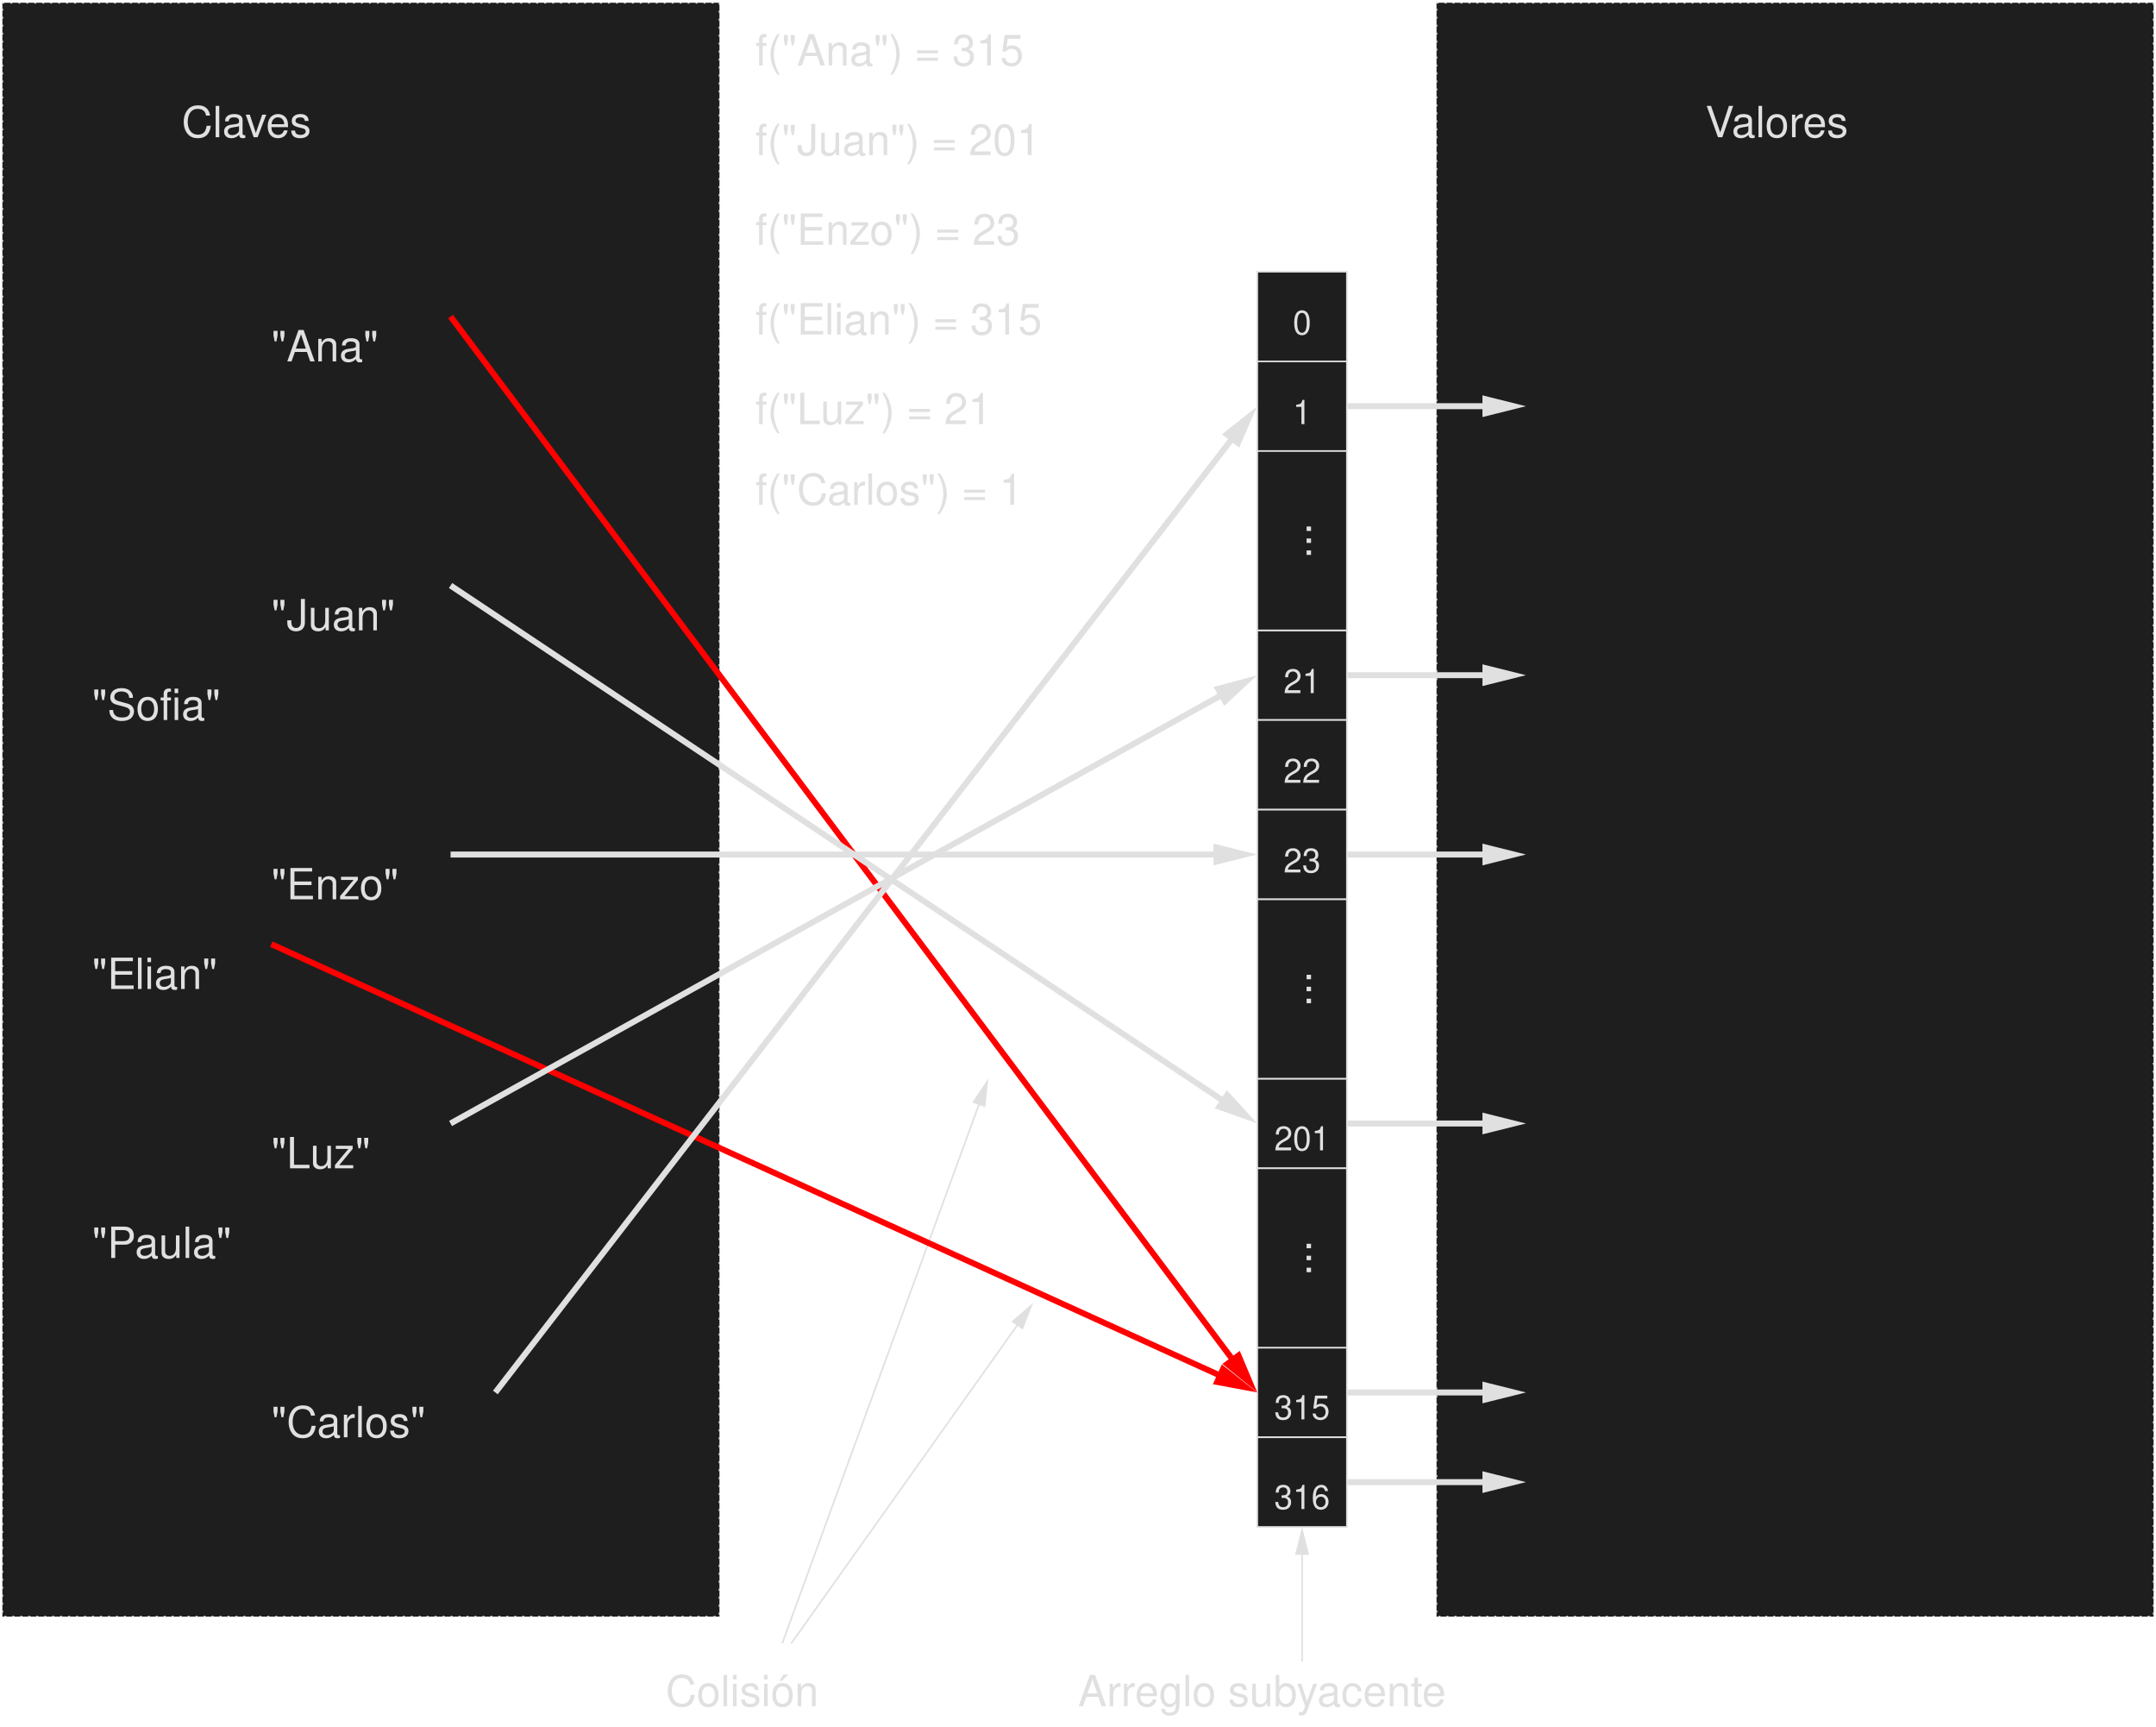
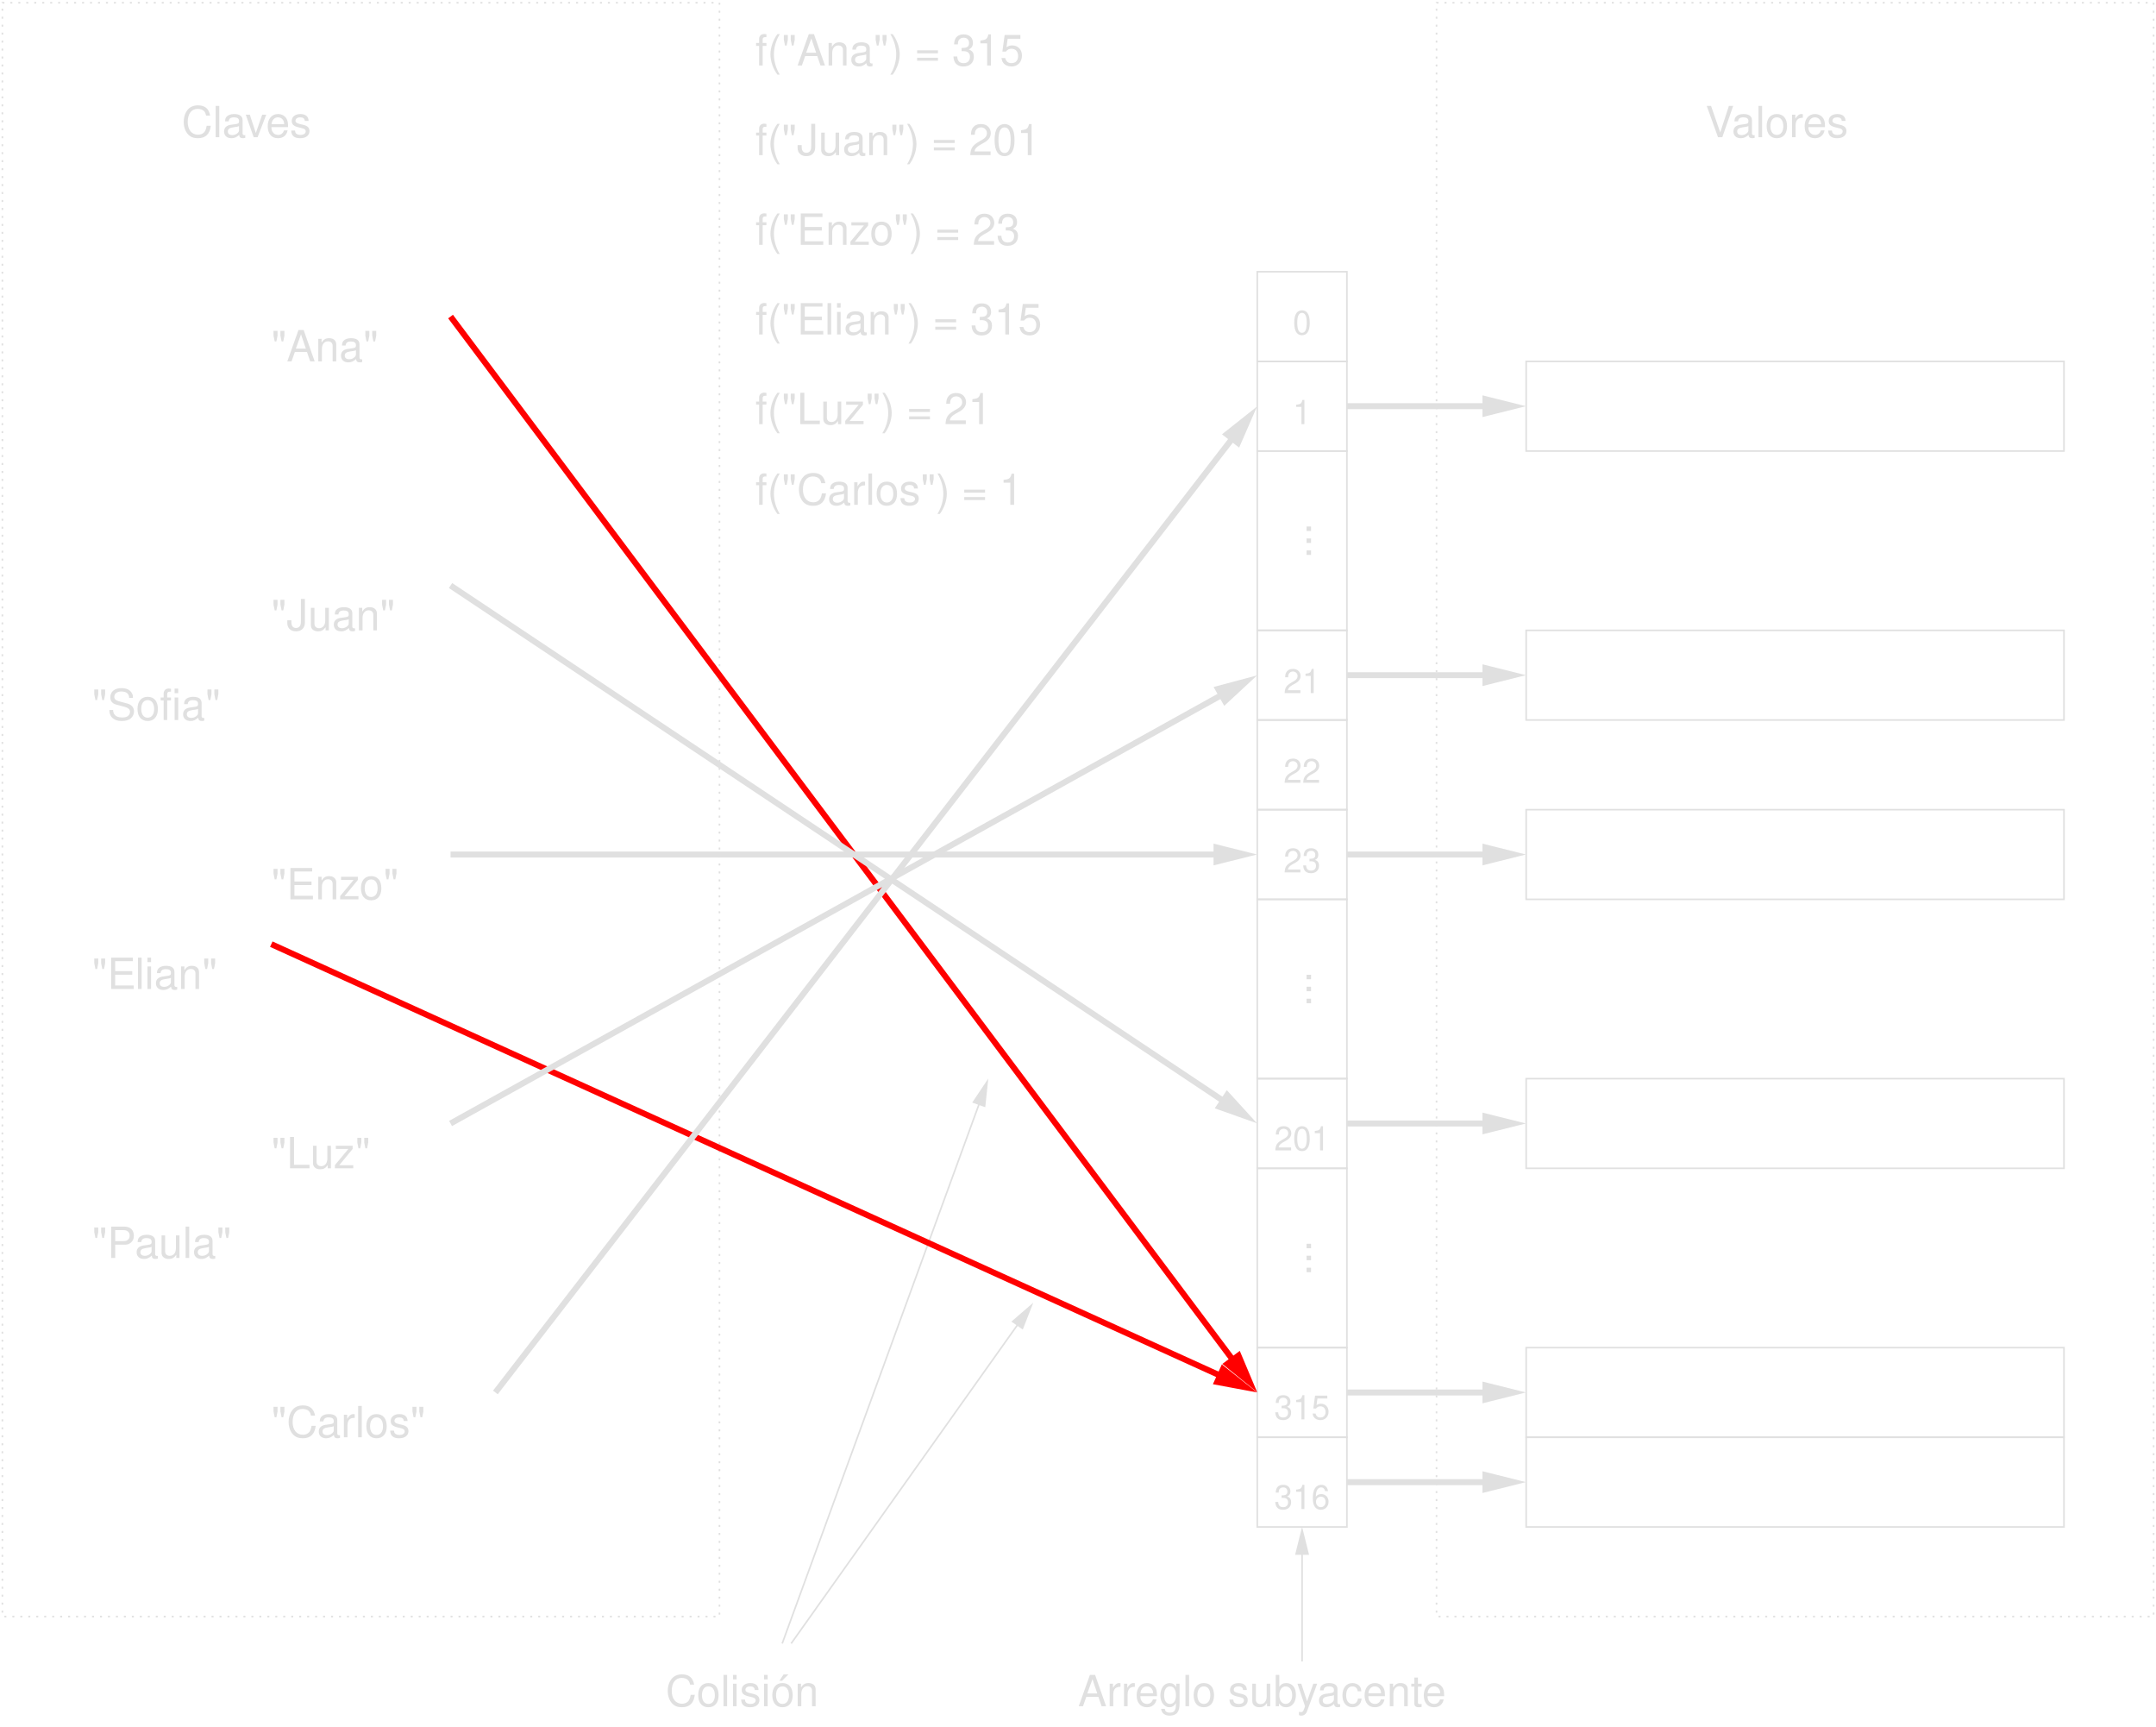
<svg xmlns="http://www.w3.org/2000/svg" width="682pt" height="546pt" viewBox="1338 438 10824 8662">
  <g fill="none">
-     <rect fill="#1e1e1e" x="7650" y="1800" width="450" height="450" stroke="#e0e0e0" stroke-width="8px" />
-     <rect fill="#1e1e1e" x="7650" y="3600" width="450" height="450" stroke="#e0e0e0" stroke-width="8px" />
-     <rect fill="#1e1e1e" x="7650" y="4050" width="450" height="450" stroke="#e0e0e0" stroke-width="8px" />
-     <rect fill="#1e1e1e" x="7650" y="4500" width="450" height="450" stroke="#e0e0e0" stroke-width="8px" />
-     <rect fill="#1e1e1e" x="7650" y="5850" width="450" height="450" stroke="#e0e0e0" stroke-width="8px" />
-     <rect fill="#1e1e1e" x="7650" y="7200" width="450" height="450" stroke="#e0e0e0" stroke-width="8px" />
-     <rect fill="#1e1e1e" x="7650" y="2250" width="450" height="450" stroke="#e0e0e0" stroke-width="8px" />
-     <rect fill="#1e1e1e" x="7650" y="4950" width="450" height="900" stroke="#e0e0e0" stroke-width="8px" />
-     <rect fill="#1e1e1e" x="7650" y="6300" width="450" height="900" stroke="#e0e0e0" stroke-width="8px" />
-     <rect fill="#1e1e1e" x="7650" y="2700" width="450" height="900" stroke="#e0e0e0" stroke-width="8px" />
-     <rect fill="#1e1e1e" x="9000" y="3600" width="2700" height="450" stroke="#e0e0e0" stroke-width="8px" />
-     <rect fill="#1e1e1e" x="9000" y="4500" width="2700" height="450" stroke="#e0e0e0" stroke-width="8px" />
-     <rect fill="#1e1e1e" x="9000" y="5850" width="2700" height="450" stroke="#e0e0e0" stroke-width="8px" />
-     <rect fill="#1e1e1e" x="9000" y="7200" width="2700" height="450" stroke="#e0e0e0" stroke-width="8px" />
-     <rect fill="#1e1e1e" x="9000" y="7650" width="2700" height="450" stroke="#e0e0e0" stroke-width="8px" />
-     <rect fill="#1e1e1e" x="9000" y="2250" width="2700" height="450" stroke="#e0e0e0" stroke-width="8px" />
-     <rect fill="#1e1e1e" x="8550" y="450" width="3600" height="8100" stroke="#e0e0e0" stroke-width="8px" stroke-dasharray="10 30" />
-     <rect fill="#1e1e1e" x="1350" y="450" width="3600" height="8100" stroke="#e0e0e0" stroke-width="8px" stroke-dasharray="10 30" />
+     <rect x="7650" y="1800" width="450" height="450" stroke="#e0e0e0" stroke-width="8px" />
+     <rect x="7650" y="3600" width="450" height="450" stroke="#e0e0e0" stroke-width="8px" />
+     <rect x="7650" y="4050" width="450" height="450" stroke="#e0e0e0" stroke-width="8px" />
+     <rect x="7650" y="4500" width="450" height="450" stroke="#e0e0e0" stroke-width="8px" />
+     <rect x="7650" y="5850" width="450" height="450" stroke="#e0e0e0" stroke-width="8px" />
+     <rect x="7650" y="7200" width="450" height="450" stroke="#e0e0e0" stroke-width="8px" />
+     <rect x="7650" y="2250" width="450" height="450" stroke="#e0e0e0" stroke-width="8px" />
+     <rect x="7650" y="4950" width="450" height="900" stroke="#e0e0e0" stroke-width="8px" />
+     <rect x="7650" y="6300" width="450" height="900" stroke="#e0e0e0" stroke-width="8px" />
+     <rect x="7650" y="2700" width="450" height="900" stroke="#e0e0e0" stroke-width="8px" />
+     <rect x="9000" y="3600" width="2700" height="450" stroke="#e0e0e0" stroke-width="8px" />
+     <rect x="9000" y="4500" width="2700" height="450" stroke="#e0e0e0" stroke-width="8px" />
+     <rect x="9000" y="5850" width="2700" height="450" stroke="#e0e0e0" stroke-width="8px" />
+     <rect x="9000" y="7200" width="2700" height="450" stroke="#e0e0e0" stroke-width="8px" />
+     <rect x="9000" y="7650" width="2700" height="450" stroke="#e0e0e0" stroke-width="8px" />
+     <rect x="9000" y="2250" width="2700" height="450" stroke="#e0e0e0" stroke-width="8px" />
+     <rect x="8550" y="450" width="3600" height="8100" stroke="#e0e0e0" stroke-width="8px" stroke-dasharray="10 30" />
+     <rect x="1350" y="450" width="3600" height="8100" stroke="#e0e0e0" stroke-width="8px" stroke-dasharray="10 30" />
    <defs>
      <clipPath id="cp0">
        <path clip-rule="evenodd" d="M 1338,438 H 12162 V 9100 H 1338 z   M 6225,5968 6281,5988 6309,5846 6296,5841z" />
      </clipPath>
    </defs>
    <polyline points=" 5265,8685 6300,5850" clip-path="url(#cp0)" stroke="#e0e0e0" stroke-width="8px" />
    <polygon points=" 6281,5988 6294,5865 6225,5968 6281,5988" stroke="#e0e0e0" stroke-width="8px" stroke-miterlimit="8" fill="#e0e0e0" />
    <defs>
      <clipPath id="cp1">
        <path clip-rule="evenodd" d="M 1338,438 H 12162 V 9100 H 1338 z   M 7845,8236 7905,8236 7882,8093 7868,8093z" />
      </clipPath>
    </defs>
    <polyline points=" 7875,8775 7875,8100" clip-path="url(#cp1)" stroke="#e0e0e0" stroke-width="8px" />
    <polygon points=" 7905,8236 7875,8116 7845,8236 7905,8236" stroke="#e0e0e0" stroke-width="8px" stroke-miterlimit="8" fill="#e0e0e0" />
    <defs>
      <clipPath id="cp2">
        <path clip-rule="evenodd" d="M 1338,438 H 12162 V 9100 H 1338 z   M 7475,7296 7438,7378 7659,7449 7674,7416z" />
      </clipPath>
    </defs>
    <polyline points=" 2700,5175 7650,7425" clip-path="url(#cp2)" stroke="#ff0000" stroke-width="30px" />
    <polygon points=" 7438,7378 7621,7412 7475,7296 7438,7378" stroke="#ff0000" stroke-width="15px" stroke-miterlimit="8" fill="#ff0000" />
    <defs>
      <clipPath id="cp3">
        <path clip-rule="evenodd" d="M 1338,438 H 12162 V 9100 H 1338 z   M 7559,7228 7487,7282 7646,7450 7675,7429z" />
      </clipPath>
    </defs>
    <polyline points=" 3600,2025 7650,7425" clip-path="url(#cp3)" stroke="#ff0000" stroke-width="30px" />
    <polygon points=" 7487,7282 7631,7399 7559,7228 7487,7282" stroke="#ff0000" stroke-width="15px" stroke-miterlimit="8" fill="#ff0000" />
    <defs>
      <clipPath id="cp4">
        <path clip-rule="evenodd" d="M 1338,438 H 12162 V 9100 H 1338 z   M 7498,5920 7448,5995 7655,6100 7675,6070z" />
      </clipPath>
    </defs>
    <polyline points=" 3600,3375 7650,6075" clip-path="url(#cp4)" stroke="#e0e0e0" stroke-width="30px" />
    <polygon points=" 7448,5995 7623,6057 7498,5920 7448,5995" stroke="#e0e0e0" stroke-width="15px" stroke-miterlimit="8" fill="#e0e0e0" />
    <defs>
      <clipPath id="cp5">
        <path clip-rule="evenodd" d="M 1338,438 H 12162 V 9100 H 1338 z   M 7438,4680 7438,4770 7668,4743 7668,4707z" />
      </clipPath>
    </defs>
    <polyline points=" 3600,4725 7650,4725" clip-path="url(#cp5)" stroke="#e0e0e0" stroke-width="30px" />
    <polygon points=" 7438,4770 7618,4725 7438,4680 7438,4770" stroke="#e0e0e0" stroke-width="15px" stroke-miterlimit="8" fill="#e0e0e0" />
    <defs>
      <clipPath id="cp6">
        <path clip-rule="evenodd" d="M 1338,438 H 12162 V 9100 H 1338 z   M 7442,3889 7486,3967 7674,3832 7657,3801z" />
      </clipPath>
    </defs>
    <polyline points=" 3600,6075 7650,3825" clip-path="url(#cp6)" stroke="#e0e0e0" stroke-width="30px" />
    <polygon points=" 7486,3967 7622,3841 7442,3889 7486,3967" stroke="#e0e0e0" stroke-width="15px" stroke-miterlimit="8" fill="#e0e0e0" />
    <defs>
      <clipPath id="cp7">
        <path clip-rule="evenodd" d="M 1338,438 H 12162 V 9100 H 1338 z   M 7485,2616 7556,2671 7675,2472 7647,2450z" />
      </clipPath>
    </defs>
    <polyline points=" 3825,7425 7650,2475" clip-path="url(#cp7)" stroke="#e0e0e0" stroke-width="30px" />
    <polygon points=" 7556,2671 7630,2501 7485,2616 7556,2671" stroke="#e0e0e0" stroke-width="15px" stroke-miterlimit="8" fill="#e0e0e0" />
    <defs>
      <clipPath id="cp8">
        <path clip-rule="evenodd" d="M 1338,438 H 12162 V 9100 H 1338 z   M 8788,2430 8788,2520 9018,2493 9018,2457z" />
      </clipPath>
    </defs>
    <polyline points=" 8100,2475 9000,2475" clip-path="url(#cp8)" stroke="#e0e0e0" stroke-width="30px" />
    <polygon points=" 8788,2520 8968,2475 8788,2430 8788,2520" stroke="#e0e0e0" stroke-width="15px" stroke-miterlimit="8" fill="#e0e0e0" />
    <defs>
      <clipPath id="cp9">
        <path clip-rule="evenodd" d="M 1338,438 H 12162 V 9100 H 1338 z   M 8788,3780 8788,3870 9018,3843 9018,3807z" />
      </clipPath>
    </defs>
    <polyline points=" 8100,3825 9000,3825" clip-path="url(#cp9)" stroke="#e0e0e0" stroke-width="30px" />
    <polygon points=" 8788,3870 8968,3825 8788,3780 8788,3870" stroke="#e0e0e0" stroke-width="15px" stroke-miterlimit="8" fill="#e0e0e0" />
    <defs>
      <clipPath id="cp10">
        <path clip-rule="evenodd" d="M 1338,438 H 12162 V 9100 H 1338 z   M 8788,4680 8788,4770 9018,4743 9018,4707z" />
      </clipPath>
    </defs>
    <polyline points=" 8100,4725 9000,4725" clip-path="url(#cp10)" stroke="#e0e0e0" stroke-width="30px" />
    <polygon points=" 8788,4770 8968,4725 8788,4680 8788,4770" stroke="#e0e0e0" stroke-width="15px" stroke-miterlimit="8" fill="#e0e0e0" />
    <defs>
      <clipPath id="cp11">
        <path clip-rule="evenodd" d="M 1338,438 H 12162 V 9100 H 1338 z   M 8788,6030 8788,6120 9018,6093 9018,6057z" />
      </clipPath>
    </defs>
    <polyline points=" 8100,6075 9000,6075" clip-path="url(#cp11)" stroke="#e0e0e0" stroke-width="30px" />
    <polygon points=" 8788,6120 8968,6075 8788,6030 8788,6120" stroke="#e0e0e0" stroke-width="15px" stroke-miterlimit="8" fill="#e0e0e0" />
    <defs>
      <clipPath id="cp12">
        <path clip-rule="evenodd" d="M 1338,438 H 12162 V 9100 H 1338 z   M 8788,7380 8788,7470 9018,7443 9018,7407z" />
      </clipPath>
    </defs>
    <polyline points=" 8100,7425 9000,7425" clip-path="url(#cp12)" stroke="#e0e0e0" stroke-width="30px" />
    <polygon points=" 8788,7470 8968,7425 8788,7380 8788,7470" stroke="#e0e0e0" stroke-width="15px" stroke-miterlimit="8" fill="#e0e0e0" />
    <defs>
      <clipPath id="cp13">
        <path clip-rule="evenodd" d="M 1338,438 H 12162 V 9100 H 1338 z   M 8788,7830 8788,7920 9018,7893 9018,7857z" />
      </clipPath>
    </defs>
    <polyline points=" 8100,7875 9000,7875" clip-path="url(#cp13)" stroke="#e0e0e0" stroke-width="30px" />
    <polygon points=" 8788,7920 8968,7875 8788,7830 8788,7920" stroke="#e0e0e0" stroke-width="15px" stroke-miterlimit="8" fill="#e0e0e0" />
    <defs>
      <clipPath id="cp14">
        <path clip-rule="evenodd" d="M 1338,438 H 12162 V 9100 H 1338 z   M 6422,7069 6471,7103 6534,6973 6523,6966z" />
      </clipPath>
    </defs>
    <polyline points=" 5310,8685 6525,6975" clip-path="url(#cp14)" stroke="#e0e0e0" stroke-width="8px" />
    <polygon points=" 6471,7103 6516,6988 6422,7069 6471,7103" stroke="#e0e0e0" stroke-width="8px" stroke-miterlimit="8" fill="#e0e0e0" />
-     <rect fill="#1e1e1e" x="7650" y="7650" width="450" height="450" stroke="#e0e0e0" stroke-width="8px" />
+     <rect x="7650" y="7650" width="450" height="450" stroke="#e0e0e0" stroke-width="8px" />
    <text xml:space="preserve" x="2700" y="2250" fill="#e0e0e0" font-family="Helvetica" font-style="normal" font-weight="normal" font-size="216" text-anchor="start">"Ana"</text>
    <text xml:space="preserve" x="2700" y="3600" fill="#e0e0e0" font-family="Helvetica" font-style="normal" font-weight="normal" font-size="216" text-anchor="start">"Juan"</text>
    <text xml:space="preserve" x="2700" y="4950" fill="#e0e0e0" font-family="Helvetica" font-style="normal" font-weight="normal" font-size="216" text-anchor="start">"Enzo"</text>
    <text xml:space="preserve" x="2700" y="6300" fill="#e0e0e0" font-family="Helvetica" font-style="normal" font-weight="normal" font-size="216" text-anchor="start">"Luz"</text>
    <text xml:space="preserve" x="2700" y="7650" fill="#e0e0e0" font-family="Helvetica" font-style="normal" font-weight="normal" font-size="216" text-anchor="start">"Carlos"</text>
    <text xml:space="preserve" x="1800" y="5400" fill="#e0e0e0" font-family="Helvetica" font-style="normal" font-weight="normal" font-size="216" text-anchor="start">"Elian"</text>
    <text xml:space="preserve" x="1800" y="6750" fill="#e0e0e0" font-family="Helvetica" font-style="normal" font-weight="normal" font-size="216" text-anchor="start">"Paula"</text>
    <text xml:space="preserve" x="1800" y="4050" fill="#e0e0e0" font-family="Helvetica" font-style="normal" font-weight="normal" font-size="216" text-anchor="start">"Sofia"</text>
    <text xml:space="preserve" x="7830" y="2610" fill="#e0e0e0" font-family="Helvetica" font-style="normal" font-weight="normal" font-size="216" text-anchor="middle" />
    <g transform="translate(7920,5400) rotate(-90)">
      <text xml:space="preserve" x="0" y="0" fill="#e0e0e0" font-family="Helvetica" font-style="normal" font-weight="normal" font-size="216" text-anchor="middle">...</text>
    </g>
    <text xml:space="preserve" x="2250" y="1125" fill="#e0e0e0" font-family="Helvetica" font-style="normal" font-weight="normal" font-size="216" text-anchor="start">Claves</text>
    <text xml:space="preserve" x="6750" y="9000" fill="#e0e0e0" font-family="Helvetica" font-style="normal" font-weight="normal" font-size="216" text-anchor="start">Arreglo subyacente</text>
    <text xml:space="preserve" x="4680" y="9000" fill="#e0e0e0" font-family="Helvetica" font-style="normal" font-weight="normal" font-size="216" text-anchor="start">Colisión</text>
    <text xml:space="preserve" x="5130" y="765" fill="#e0e0e0" font-family="Helvetica" font-style="normal" font-weight="normal" font-size="216" text-anchor="start">f("Ana") = 315</text>
    <text xml:space="preserve" x="5130" y="1215" fill="#e0e0e0" font-family="Helvetica" font-style="normal" font-weight="normal" font-size="216" text-anchor="start">f("Juan") = 201</text>
    <text xml:space="preserve" x="5130" y="1665" fill="#e0e0e0" font-family="Helvetica" font-style="normal" font-weight="normal" font-size="216" text-anchor="start">f("Enzo") = 23</text>
    <text xml:space="preserve" x="5130" y="2115" fill="#e0e0e0" font-family="Helvetica" font-style="normal" font-weight="normal" font-size="216" text-anchor="start">f("Elian") = 315</text>
    <text xml:space="preserve" x="5130" y="2565" fill="#e0e0e0" font-family="Helvetica" font-style="normal" font-weight="normal" font-size="216" text-anchor="start">f("Luz") = 21</text>
    <text xml:space="preserve" x="5130" y="2970" fill="#e0e0e0" font-family="Helvetica" font-style="normal" font-weight="normal" font-size="216" text-anchor="start">f("Carlos") = 1</text>
    <text xml:space="preserve" x="7875" y="8010" fill="#e0e0e0" font-family="Helvetica" font-style="normal" font-weight="normal" font-size="168" text-anchor="middle">316</text>
    <text xml:space="preserve" x="7875" y="7560" fill="#e0e0e0" font-family="Helvetica" font-style="normal" font-weight="normal" font-size="168" text-anchor="middle">315</text>
    <text xml:space="preserve" x="7875" y="6210" fill="#e0e0e0" font-family="Helvetica" font-style="normal" font-weight="normal" font-size="168" text-anchor="middle">201</text>
    <g transform="translate(7920,6750) rotate(-90)">
      <text xml:space="preserve" x="0" y="0" fill="#e0e0e0" font-family="Helvetica" font-style="normal" font-weight="normal" font-size="216" text-anchor="middle">...</text>
    </g>
    <text xml:space="preserve" x="7875" y="4365" fill="#e0e0e0" font-family="Helvetica" font-style="normal" font-weight="normal" font-size="168" text-anchor="middle">22</text>
    <text xml:space="preserve" x="7875" y="4815" fill="#e0e0e0" font-family="Helvetica" font-style="normal" font-weight="normal" font-size="168" text-anchor="middle">23</text>
    <text xml:space="preserve" x="7875" y="3915" fill="#e0e0e0" font-family="Helvetica" font-style="normal" font-weight="normal" font-size="168" text-anchor="middle">21</text>
    <g transform="translate(7920,3150) rotate(-90)">
      <text xml:space="preserve" x="0" y="0" fill="#e0e0e0" font-family="Helvetica" font-style="normal" font-weight="normal" font-size="216" text-anchor="middle">...</text>
    </g>
    <text xml:space="preserve" x="7875" y="2565" fill="#e0e0e0" font-family="Helvetica" font-style="normal" font-weight="normal" font-size="168" text-anchor="middle">1</text>
    <text xml:space="preserve" x="7875" y="2115" fill="#e0e0e0" font-family="Helvetica" font-style="normal" font-weight="normal" font-size="168" text-anchor="middle">0</text>
    <text xml:space="preserve" x="9900" y="1125" fill="#e0e0e0" font-family="Helvetica" font-style="normal" font-weight="normal" font-size="216" text-anchor="start">Valores</text>
  </g>
</svg>
